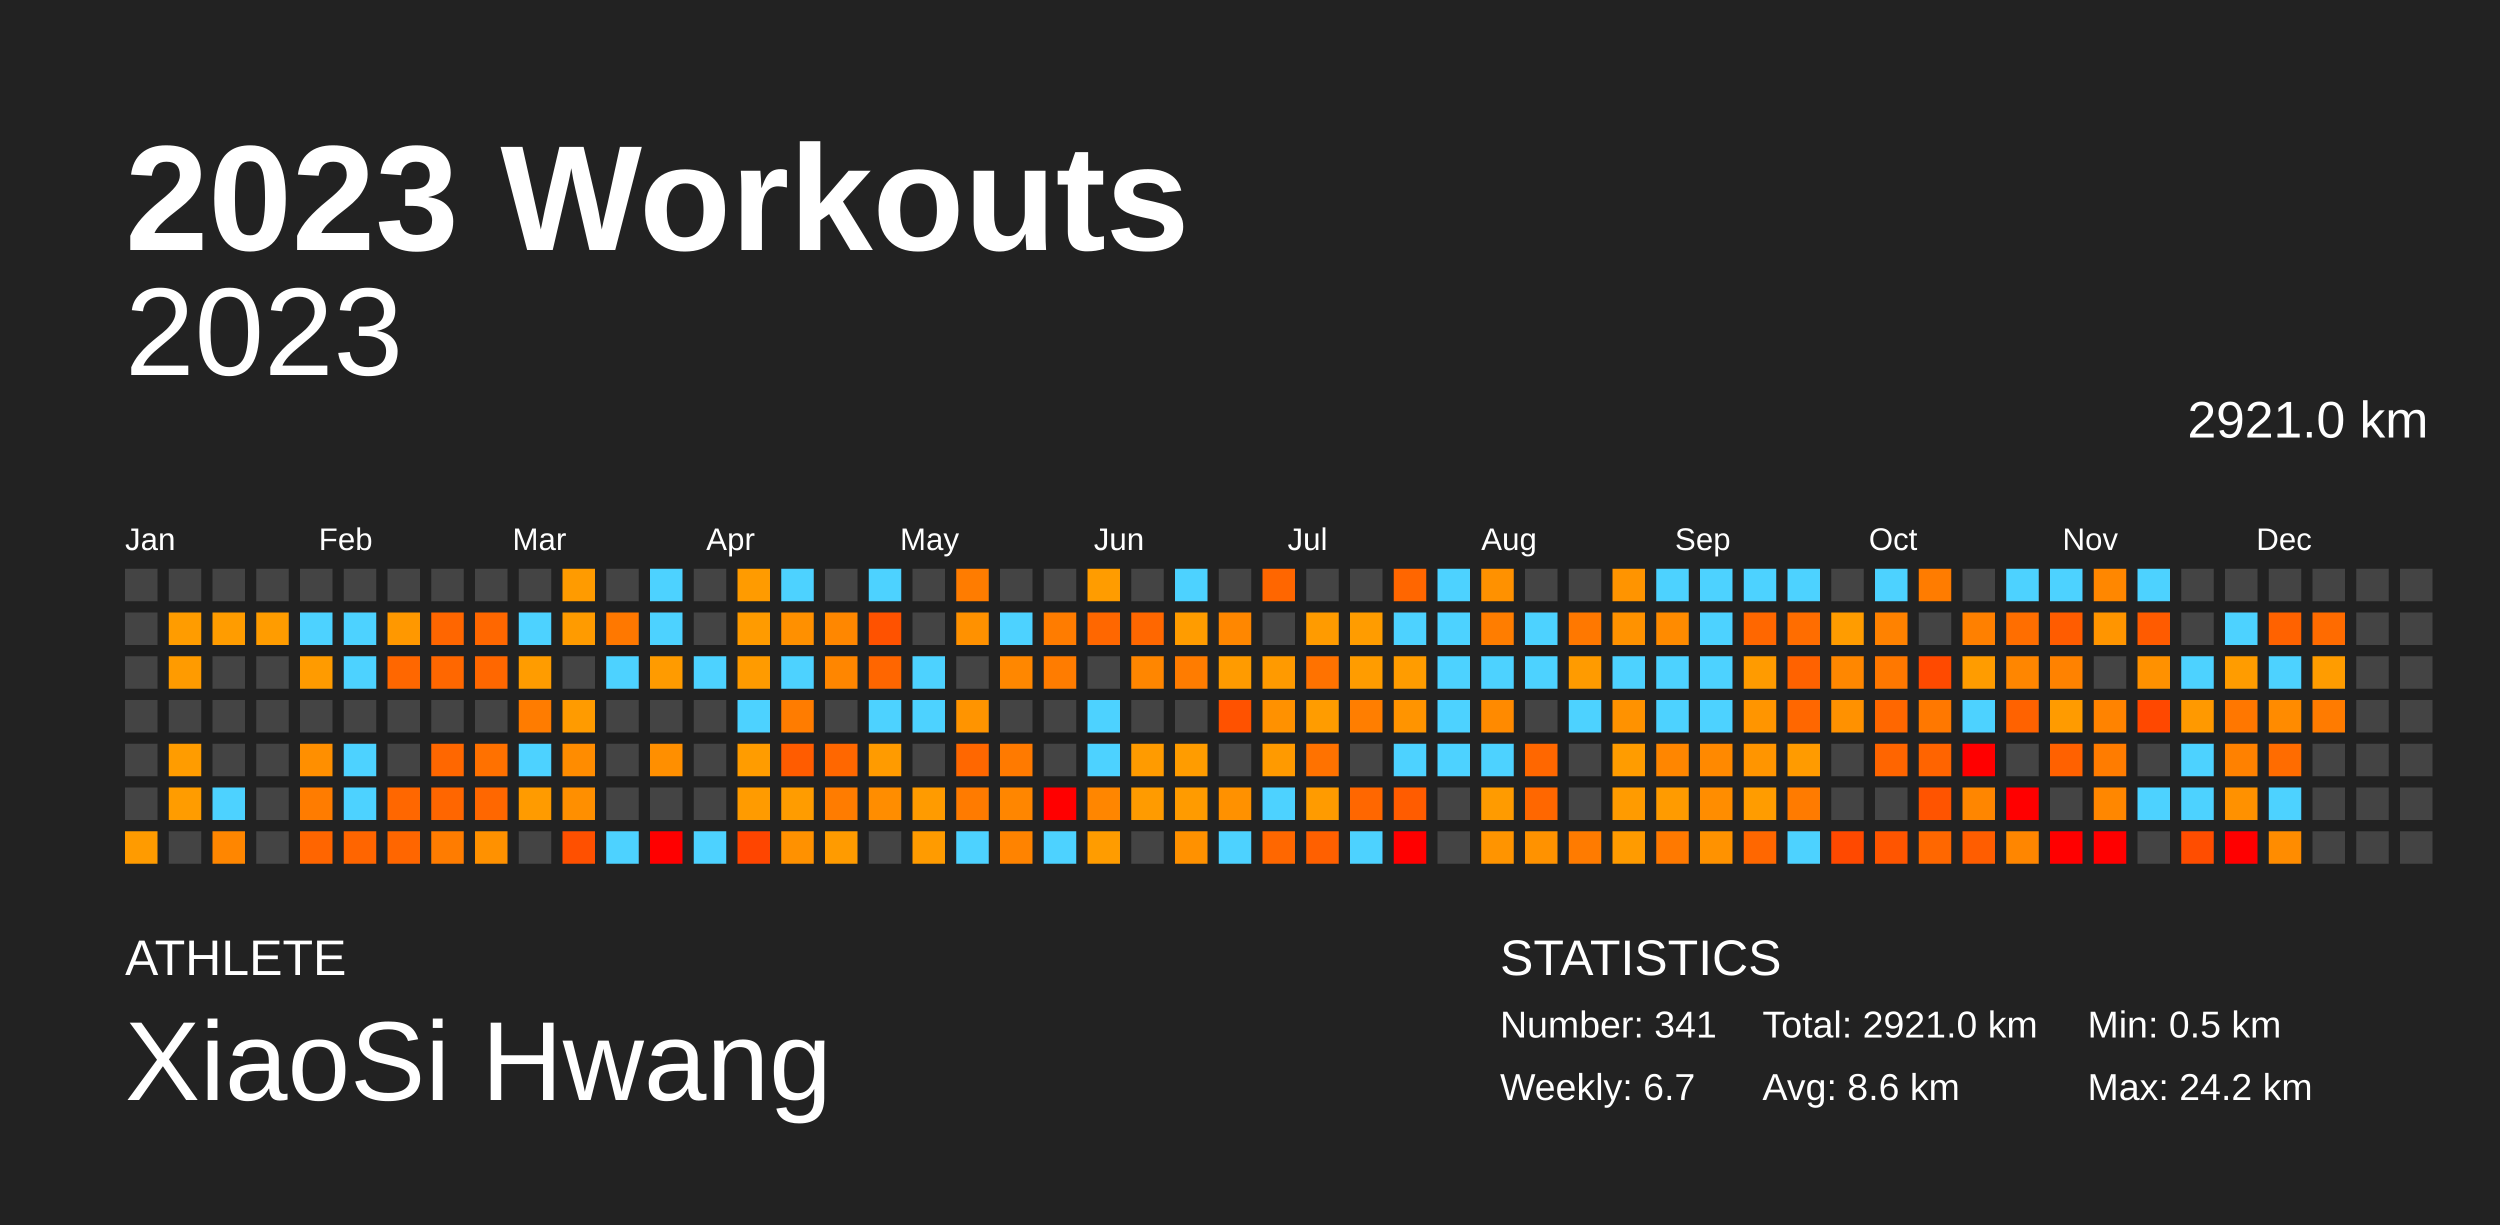
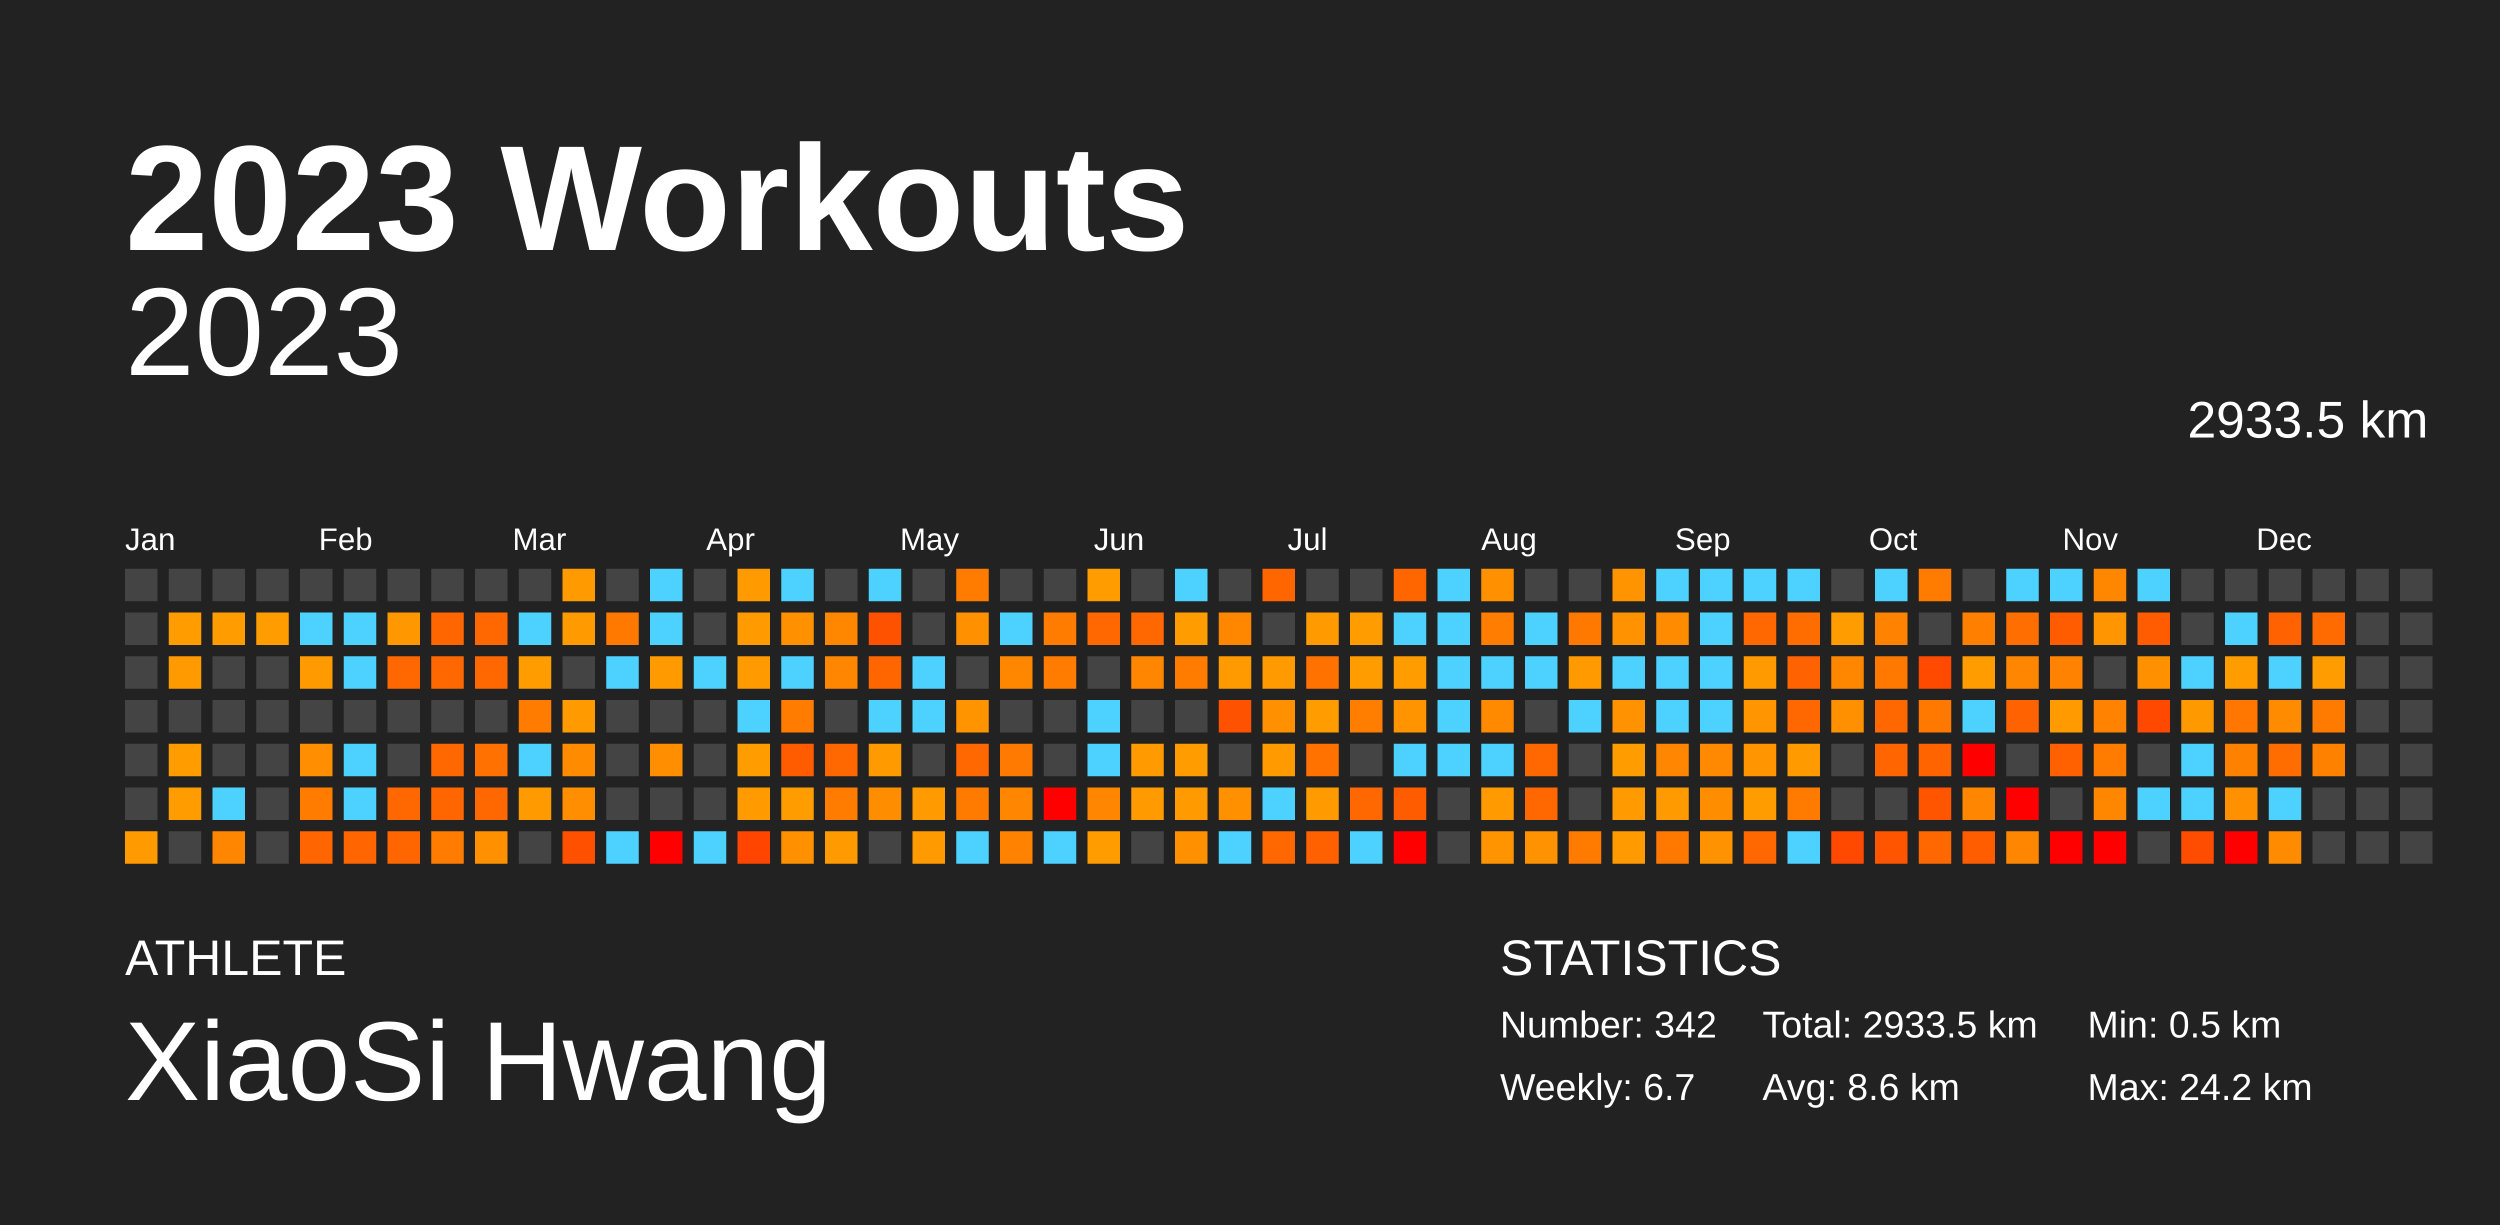
<svg xmlns="http://www.w3.org/2000/svg" baseProfile="full" height="98mm" version="1.1" viewBox="0,0,200,98" width="200mm">
  <defs />
  <rect fill="#222222" height="98" width="200" x="0" y="0" />
  <text fill="#FFFFFF" style="font-size:12px; font-family:Arial; font-weight:bold;" x="10" y="20">2023 Workouts</text>
  <text fill="#FFFFFF" style="font-size:4px; font-family:Arial" x="10" y="78">ATHLETE</text>
  <text fill="#FFFFFF" style="font-size:9px; font-family:Arial" x="10" y="88">XiaoSi Hwang</text>
  <text fill="#FFFFFF" style="font-size:4px; font-family:Arial" x="120" y="78">STATISTICS</text>
-   <text fill="#FFFFFF" style="font-size:3px; font-family:Arial" x="120" y="83">Number: 341</text>
+   <text fill="#FFFFFF" style="font-size:3px; font-family:Arial" x="120" y="83">Number: 342</text>
  <text fill="#FFFFFF" style="font-size:3px; font-family:Arial" x="120" y="88">Weekly: 6.7</text>
-   <text fill="#FFFFFF" style="font-size:3px; font-family:Arial" x="141" y="83">Total: 2921.0 km</text>
+   <text fill="#FFFFFF" style="font-size:3px; font-family:Arial" x="141" y="83">Total: 2933.5 km</text>
  <text fill="#FFFFFF" style="font-size:3px; font-family:Arial" x="141" y="88">Avg: 8.6 km</text>
  <text fill="#FFFFFF" style="font-size:3px; font-family:Arial" x="167" y="83">Min: 0.5 km</text>
  <text fill="#FFFFFF" style="font-size:3px; font-family:Arial" x="167" y="88">Max: 24.2 km</text>
  <text alignment-baseline="hanging" fill="#FFFFFF" style="font-size:10.0px; font-family:Arial;" x="10" y="30">2023</text>
-   <text alignment-baseline="hanging" fill="#FFFFFF" style="font-size:4.125px; font-family:Arial;" x="175" y="35">2921.0 km</text>
+   <text alignment-baseline="hanging" fill="#FFFFFF" style="font-size:4.125px; font-family:Arial;" x="175" y="35">2933.5 km</text>
  <text fill="#FFFFFF" style="font-size:2.5px; font-family:Arial" x="10.0" y="44">Jan</text>
  <text fill="#FFFFFF" style="font-size:2.5px; font-family:Arial" x="25.5" y="44">Feb</text>
  <text fill="#FFFFFF" style="font-size:2.5px; font-family:Arial" x="41.0" y="44">Mar</text>
  <text fill="#FFFFFF" style="font-size:2.5px; font-family:Arial" x="56.5" y="44">Apr</text>
  <text fill="#FFFFFF" style="font-size:2.5px; font-family:Arial" x="72.0" y="44">May</text>
  <text fill="#FFFFFF" style="font-size:2.5px; font-family:Arial" x="87.5" y="44">Jun</text>
  <text fill="#FFFFFF" style="font-size:2.5px; font-family:Arial" x="103.0" y="44">Jul</text>
  <text fill="#FFFFFF" style="font-size:2.5px; font-family:Arial" x="118.5" y="44">Aug</text>
  <text fill="#FFFFFF" style="font-size:2.5px; font-family:Arial" x="134.0" y="44">Sep</text>
  <text fill="#FFFFFF" style="font-size:2.5px; font-family:Arial" x="149.5" y="44">Oct</text>
  <text fill="#FFFFFF" style="font-size:2.5px; font-family:Arial" x="165.0" y="44">Nov</text>
  <text fill="#FFFFFF" style="font-size:2.5px; font-family:Arial" x="180.5" y="44">Dec</text>
  <rect fill="#444444" height="2.6" width="2.6" x="10.0" y="45.5" />
  <rect fill="#444444" height="2.6" width="2.6" x="10.0" y="49.0" />
  <rect fill="#444444" height="2.6" width="2.6" x="10.0" y="52.5" />
  <rect fill="#444444" height="2.6" width="2.6" x="10.0" y="56.0" />
  <rect fill="#444444" height="2.6" width="2.6" x="10.0" y="59.5" />
  <rect fill="#444444" height="2.6" width="2.6" x="10.0" y="63.0" />
  <rect fill="#ff9b00" height="2.6" width="2.6" x="10.0" y="66.5" />
  <rect fill="#444444" height="2.6" width="2.6" x="13.5" y="45.5" />
  <rect fill="#ff9c00" height="2.6" width="2.6" x="13.5" y="49.0" />
  <rect fill="#ff9b00" height="2.6" width="2.6" x="13.5" y="52.5" />
  <rect fill="#444444" height="2.6" width="2.6" x="13.5" y="56.0" />
  <rect fill="#ff9c00" height="2.6" width="2.6" x="13.5" y="59.5" />
  <rect fill="#ff9c00" height="2.6" width="2.6" x="13.5" y="63.0" />
  <rect fill="#444444" height="2.6" width="2.6" x="13.5" y="66.5" />
  <rect fill="#444444" height="2.6" width="2.6" x="17.0" y="45.5" />
  <rect fill="#ff9c00" height="2.6" width="2.6" x="17.0" y="49.0" />
  <rect fill="#444444" height="2.6" width="2.6" x="17.0" y="52.5" />
  <rect fill="#444444" height="2.6" width="2.6" x="17.0" y="56.0" />
  <rect fill="#444444" height="2.6" width="2.6" x="17.0" y="59.5" />
  <rect fill="#4dd2ff" height="2.6" width="2.6" x="17.0" y="63.0" />
  <rect fill="#ff8600" height="2.6" width="2.6" x="17.0" y="66.5" />
  <rect fill="#444444" height="2.6" width="2.6" x="20.5" y="45.5" />
  <rect fill="#ff9c00" height="2.6" width="2.6" x="20.5" y="49.0" />
  <rect fill="#444444" height="2.6" width="2.6" x="20.5" y="52.5" />
  <rect fill="#444444" height="2.6" width="2.6" x="20.5" y="56.0" />
  <rect fill="#444444" height="2.6" width="2.6" x="20.5" y="59.5" />
  <rect fill="#444444" height="2.6" width="2.6" x="20.5" y="63.0" />
  <rect fill="#444444" height="2.6" width="2.6" x="20.5" y="66.5" />
  <rect fill="#444444" height="2.6" width="2.6" x="24.0" y="45.5" />
  <rect fill="#4dd2ff" height="2.6" width="2.6" x="24.0" y="49.0" />
  <rect fill="#ff9b00" height="2.6" width="2.6" x="24.0" y="52.5" />
  <rect fill="#444444" height="2.6" width="2.6" x="24.0" y="56.0" />
  <rect fill="#ff8f00" height="2.6" width="2.6" x="24.0" y="59.5" />
  <rect fill="#ff7c00" height="2.6" width="2.6" x="24.0" y="63.0" />
  <rect fill="#ff6500" height="2.6" width="2.6" x="24.0" y="66.5" />
  <rect fill="#444444" height="2.6" width="2.6" x="27.5" y="45.5" />
  <rect fill="#4dd2ff" height="2.6" width="2.6" x="27.5" y="49.0" />
  <rect fill="#4dd2ff" height="2.6" width="2.6" x="27.5" y="52.5" />
  <rect fill="#444444" height="2.6" width="2.6" x="27.5" y="56.0" />
  <rect fill="#4dd2ff" height="2.6" width="2.6" x="27.5" y="59.5" />
  <rect fill="#4dd2ff" height="2.6" width="2.6" x="27.5" y="63.0" />
  <rect fill="#ff6500" height="2.6" width="2.6" x="27.5" y="66.5" />
  <rect fill="#444444" height="2.6" width="2.6" x="31.0" y="45.5" />
  <rect fill="#ff9800" height="2.6" width="2.6" x="31.0" y="49.0" />
  <rect fill="#ff6700" height="2.6" width="2.6" x="31.0" y="52.5" />
  <rect fill="#444444" height="2.6" width="2.6" x="31.0" y="56.0" />
  <rect fill="#444444" height="2.6" width="2.6" x="31.0" y="59.5" />
  <rect fill="#ff6700" height="2.6" width="2.6" x="31.0" y="63.0" />
  <rect fill="#ff6600" height="2.6" width="2.6" x="31.0" y="66.5" />
  <rect fill="#444444" height="2.6" width="2.6" x="34.5" y="45.5" />
  <rect fill="#ff6600" height="2.6" width="2.6" x="34.5" y="49.0" />
  <rect fill="#ff6700" height="2.6" width="2.6" x="34.5" y="52.5" />
  <rect fill="#444444" height="2.6" width="2.6" x="34.5" y="56.0" />
  <rect fill="#ff6700" height="2.6" width="2.6" x="34.5" y="59.5" />
  <rect fill="#ff6600" height="2.6" width="2.6" x="34.5" y="63.0" />
  <rect fill="#ff7c00" height="2.6" width="2.6" x="34.5" y="66.5" />
  <rect fill="#444444" height="2.6" width="2.6" x="38.0" y="45.5" />
  <rect fill="#ff6700" height="2.6" width="2.6" x="38.0" y="49.0" />
  <rect fill="#ff6700" height="2.6" width="2.6" x="38.0" y="52.5" />
  <rect fill="#444444" height="2.6" width="2.6" x="38.0" y="56.0" />
  <rect fill="#ff7100" height="2.6" width="2.6" x="38.0" y="59.5" />
  <rect fill="#ff6700" height="2.6" width="2.6" x="38.0" y="63.0" />
  <rect fill="#ff9100" height="2.6" width="2.6" x="38.0" y="66.5" />
  <rect fill="#444444" height="2.6" width="2.6" x="41.5" y="45.5" />
  <rect fill="#4dd2ff" height="2.6" width="2.6" x="41.5" y="49.0" />
  <rect fill="#ff9c00" height="2.6" width="2.6" x="41.5" y="52.5" />
  <rect fill="#ff7c00" height="2.6" width="2.6" x="41.5" y="56.0" />
  <rect fill="#4dd2ff" height="2.6" width="2.6" x="41.5" y="59.5" />
  <rect fill="#ff9b00" height="2.6" width="2.6" x="41.5" y="63.0" />
  <rect fill="#444444" height="2.6" width="2.6" x="41.5" y="66.5" />
  <rect fill="#ff9b00" height="2.6" width="2.6" x="45.0" y="45.5" />
  <rect fill="#ff9b00" height="2.6" width="2.6" x="45.0" y="49.0" />
  <rect fill="#444444" height="2.6" width="2.6" x="45.0" y="52.5" />
  <rect fill="#ff9b00" height="2.6" width="2.6" x="45.0" y="56.0" />
  <rect fill="#ff8c00" height="2.6" width="2.6" x="45.0" y="59.5" />
  <rect fill="#ff8f00" height="2.6" width="2.6" x="45.0" y="63.0" />
  <rect fill="#ff5000" height="2.6" width="2.6" x="45.0" y="66.5" />
  <rect fill="#444444" height="2.6" width="2.6" x="48.5" y="45.5" />
  <rect fill="#ff7800" height="2.6" width="2.6" x="48.5" y="49.0" />
  <rect fill="#4dd2ff" height="2.6" width="2.6" x="48.5" y="52.5" />
  <rect fill="#444444" height="2.6" width="2.6" x="48.5" y="56.0" />
  <rect fill="#444444" height="2.6" width="2.6" x="48.5" y="59.5" />
  <rect fill="#444444" height="2.6" width="2.6" x="48.5" y="63.0" />
  <rect fill="#4dd2ff" height="2.6" width="2.6" x="48.5" y="66.5" />
  <rect fill="#4dd2ff" height="2.6" width="2.6" x="52.0" y="45.5" />
  <rect fill="#4dd2ff" height="2.6" width="2.6" x="52.0" y="49.0" />
  <rect fill="#ff9b00" height="2.6" width="2.6" x="52.0" y="52.5" />
  <rect fill="#444444" height="2.6" width="2.6" x="52.0" y="56.0" />
  <rect fill="#ff8f00" height="2.6" width="2.6" x="52.0" y="59.5" />
  <rect fill="#444444" height="2.6" width="2.6" x="52.0" y="63.0" />
  <rect fill="red" height="2.6" width="2.6" x="52.0" y="66.5" />
  <rect fill="#444444" height="2.6" width="2.6" x="55.5" y="45.5" />
  <rect fill="#444444" height="2.6" width="2.6" x="55.5" y="49.0" />
  <rect fill="#4dd2ff" height="2.6" width="2.6" x="55.5" y="52.5" />
  <rect fill="#444444" height="2.6" width="2.6" x="55.5" y="56.0" />
  <rect fill="#444444" height="2.6" width="2.6" x="55.5" y="59.5" />
  <rect fill="#444444" height="2.6" width="2.6" x="55.5" y="63.0" />
  <rect fill="#4dd2ff" height="2.6" width="2.6" x="55.5" y="66.5" />
  <rect fill="#ff9b00" height="2.6" width="2.6" x="59.0" y="45.5" />
  <rect fill="#ff9b00" height="2.6" width="2.6" x="59.0" y="49.0" />
  <rect fill="#ff9b00" height="2.6" width="2.6" x="59.0" y="52.5" />
  <rect fill="#4dd2ff" height="2.6" width="2.6" x="59.0" y="56.0" />
  <rect fill="#ff9c00" height="2.6" width="2.6" x="59.0" y="59.5" />
  <rect fill="#ff9b00" height="2.6" width="2.6" x="59.0" y="63.0" />
  <rect fill="#ff4500" height="2.6" width="2.6" x="59.0" y="66.5" />
  <rect fill="#4dd2ff" height="2.6" width="2.6" x="62.5" y="45.5" />
  <rect fill="#ff9000" height="2.6" width="2.6" x="62.5" y="49.0" />
  <rect fill="#4dd2ff" height="2.6" width="2.6" x="62.5" y="52.5" />
  <rect fill="#ff7c00" height="2.6" width="2.6" x="62.5" y="56.0" />
  <rect fill="#ff5c00" height="2.6" width="2.6" x="62.5" y="59.5" />
  <rect fill="#ff9c00" height="2.6" width="2.6" x="62.5" y="63.0" />
  <rect fill="#ff9100" height="2.6" width="2.6" x="62.5" y="66.5" />
  <rect fill="#444444" height="2.6" width="2.6" x="66.0" y="45.5" />
  <rect fill="#ff8700" height="2.6" width="2.6" x="66.0" y="49.0" />
  <rect fill="#ff8600" height="2.6" width="2.6" x="66.0" y="52.5" />
  <rect fill="#444444" height="2.6" width="2.6" x="66.0" y="56.0" />
  <rect fill="#ff6700" height="2.6" width="2.6" x="66.0" y="59.5" />
  <rect fill="#ff7c00" height="2.6" width="2.6" x="66.0" y="63.0" />
  <rect fill="#ff9b00" height="2.6" width="2.6" x="66.0" y="66.5" />
  <rect fill="#4dd2ff" height="2.6" width="2.6" x="69.5" y="45.5" />
  <rect fill="#ff5200" height="2.6" width="2.6" x="69.5" y="49.0" />
  <rect fill="#ff6600" height="2.6" width="2.6" x="69.5" y="52.5" />
  <rect fill="#4dd2ff" height="2.6" width="2.6" x="69.5" y="56.0" />
  <rect fill="#ff9b00" height="2.6" width="2.6" x="69.5" y="59.5" />
  <rect fill="#ff8d00" height="2.6" width="2.6" x="69.5" y="63.0" />
  <rect fill="#444444" height="2.6" width="2.6" x="69.5" y="66.5" />
  <rect fill="#444444" height="2.6" width="2.6" x="73.0" y="45.5" />
  <rect fill="#444444" height="2.6" width="2.6" x="73.0" y="49.0" />
  <rect fill="#4dd2ff" height="2.6" width="2.6" x="73.0" y="52.5" />
  <rect fill="#4dd2ff" height="2.6" width="2.6" x="73.0" y="56.0" />
  <rect fill="#444444" height="2.6" width="2.6" x="73.0" y="59.5" />
  <rect fill="#ff9b00" height="2.6" width="2.6" x="73.0" y="63.0" />
  <rect fill="#ff9b00" height="2.6" width="2.6" x="73.0" y="66.5" />
  <rect fill="#ff7c00" height="2.6" width="2.6" x="76.5" y="45.5" />
  <rect fill="#ff9100" height="2.6" width="2.6" x="76.5" y="49.0" />
  <rect fill="#444444" height="2.6" width="2.6" x="76.5" y="52.5" />
  <rect fill="#ff9400" height="2.6" width="2.6" x="76.5" y="56.0" />
  <rect fill="#ff6700" height="2.6" width="2.6" x="76.5" y="59.5" />
  <rect fill="#ff7b00" height="2.6" width="2.6" x="76.5" y="63.0" />
  <rect fill="#4dd2ff" height="2.6" width="2.6" x="76.5" y="66.5" />
  <rect fill="#444444" height="2.6" width="2.6" x="80.0" y="45.5" />
  <rect fill="#4dd2ff" height="2.6" width="2.6" x="80.0" y="49.0" />
  <rect fill="#ff8700" height="2.6" width="2.6" x="80.0" y="52.5" />
  <rect fill="#444444" height="2.6" width="2.6" x="80.0" y="56.0" />
  <rect fill="#ff7a00" height="2.6" width="2.6" x="80.0" y="59.5" />
  <rect fill="#ff8600" height="2.6" width="2.6" x="80.0" y="63.0" />
  <rect fill="#ff8300" height="2.6" width="2.6" x="80.0" y="66.5" />
  <rect fill="#444444" height="2.6" width="2.6" x="83.5" y="45.5" />
  <rect fill="#ff7c00" height="2.6" width="2.6" x="83.5" y="49.0" />
  <rect fill="#ff7c00" height="2.6" width="2.6" x="83.5" y="52.5" />
  <rect fill="#444444" height="2.6" width="2.6" x="83.5" y="56.0" />
  <rect fill="#444444" height="2.6" width="2.6" x="83.5" y="59.5" />
  <rect fill="red" height="2.6" width="2.6" x="83.5" y="63.0" />
  <rect fill="#4dd2ff" height="2.6" width="2.6" x="83.5" y="66.5" />
  <rect fill="#ff9c00" height="2.6" width="2.6" x="87.0" y="45.5" />
  <rect fill="#ff6700" height="2.6" width="2.6" x="87.0" y="49.0" />
  <rect fill="#444444" height="2.6" width="2.6" x="87.0" y="52.5" />
  <rect fill="#4dd2ff" height="2.6" width="2.6" x="87.0" y="56.0" />
  <rect fill="#4dd2ff" height="2.6" width="2.6" x="87.0" y="59.5" />
  <rect fill="#ff8600" height="2.6" width="2.6" x="87.0" y="63.0" />
  <rect fill="#ff9c00" height="2.6" width="2.6" x="87.0" y="66.5" />
  <rect fill="#444444" height="2.6" width="2.6" x="90.5" y="45.5" />
  <rect fill="#ff6700" height="2.6" width="2.6" x="90.5" y="49.0" />
  <rect fill="#ff8600" height="2.6" width="2.6" x="90.5" y="52.5" />
  <rect fill="#444444" height="2.6" width="2.6" x="90.5" y="56.0" />
  <rect fill="#ff9b00" height="2.6" width="2.6" x="90.5" y="59.5" />
  <rect fill="#ff9b00" height="2.6" width="2.6" x="90.5" y="63.0" />
  <rect fill="#444444" height="2.6" width="2.6" x="90.5" y="66.5" />
  <rect fill="#4dd2ff" height="2.6" width="2.6" x="94.0" y="45.5" />
  <rect fill="#ff9c00" height="2.6" width="2.6" x="94.0" y="49.0" />
  <rect fill="#ff7c00" height="2.6" width="2.6" x="94.0" y="52.5" />
  <rect fill="#444444" height="2.6" width="2.6" x="94.0" y="56.0" />
  <rect fill="#ff9c00" height="2.6" width="2.6" x="94.0" y="59.5" />
  <rect fill="#ff9b00" height="2.6" width="2.6" x="94.0" y="63.0" />
  <rect fill="#ff9100" height="2.6" width="2.6" x="94.0" y="66.5" />
  <rect fill="#444444" height="2.6" width="2.6" x="97.5" y="45.5" />
  <rect fill="#ff8700" height="2.6" width="2.6" x="97.5" y="49.0" />
  <rect fill="#ff9b00" height="2.6" width="2.6" x="97.5" y="52.5" />
  <rect fill="#ff5200" height="2.6" width="2.6" x="97.5" y="56.0" />
  <rect fill="#444444" height="2.6" width="2.6" x="97.5" y="59.5" />
  <rect fill="#ff9100" height="2.6" width="2.6" x="97.5" y="63.0" />
  <rect fill="#4dd2ff" height="2.6" width="2.6" x="97.5" y="66.5" />
  <rect fill="#ff6600" height="2.6" width="2.6" x="101.0" y="45.5" />
  <rect fill="#444444" height="2.6" width="2.6" x="101.0" y="49.0" />
  <rect fill="#ff9a00" height="2.6" width="2.6" x="101.0" y="52.5" />
  <rect fill="#ff9100" height="2.6" width="2.6" x="101.0" y="56.0" />
  <rect fill="#ff9a00" height="2.6" width="2.6" x="101.0" y="59.5" />
  <rect fill="#4dd2ff" height="2.6" width="2.6" x="101.0" y="63.0" />
  <rect fill="#ff6700" height="2.6" width="2.6" x="101.0" y="66.5" />
  <rect fill="#444444" height="2.6" width="2.6" x="104.5" y="45.5" />
  <rect fill="#ff9b00" height="2.6" width="2.6" x="104.5" y="49.0" />
  <rect fill="#ff7200" height="2.6" width="2.6" x="104.5" y="52.5" />
  <rect fill="#ff9c00" height="2.6" width="2.6" x="104.5" y="56.0" />
  <rect fill="#ff7200" height="2.6" width="2.6" x="104.5" y="59.5" />
  <rect fill="#ff9b00" height="2.6" width="2.6" x="104.5" y="63.0" />
  <rect fill="#ff6000" height="2.6" width="2.6" x="104.5" y="66.5" />
  <rect fill="#444444" height="2.6" width="2.6" x="108.0" y="45.5" />
  <rect fill="#ff9c00" height="2.6" width="2.6" x="108.0" y="49.0" />
  <rect fill="#ff9c00" height="2.6" width="2.6" x="108.0" y="52.5" />
  <rect fill="#ff7e00" height="2.6" width="2.6" x="108.0" y="56.0" />
  <rect fill="#444444" height="2.6" width="2.6" x="108.0" y="59.5" />
  <rect fill="#ff6700" height="2.6" width="2.6" x="108.0" y="63.0" />
  <rect fill="#4dd2ff" height="2.6" width="2.6" x="108.0" y="66.5" />
  <rect fill="#ff6600" height="2.6" width="2.6" x="111.5" y="45.5" />
  <rect fill="#4dd2ff" height="2.6" width="2.6" x="111.5" y="49.0" />
  <rect fill="#ff9c00" height="2.6" width="2.6" x="111.5" y="52.5" />
  <rect fill="#ff9400" height="2.6" width="2.6" x="111.5" y="56.0" />
  <rect fill="#4dd2ff" height="2.6" width="2.6" x="111.5" y="59.5" />
  <rect fill="#ff5c00" height="2.6" width="2.6" x="111.5" y="63.0" />
  <rect fill="red" height="2.6" width="2.6" x="111.5" y="66.5" />
  <rect fill="#4dd2ff" height="2.6" width="2.6" x="115.0" y="45.5" />
  <rect fill="#4dd2ff" height="2.6" width="2.6" x="115.0" y="49.0" />
  <rect fill="#4dd2ff" height="2.6" width="2.6" x="115.0" y="52.5" />
  <rect fill="#4dd2ff" height="2.6" width="2.6" x="115.0" y="56.0" />
  <rect fill="#4dd2ff" height="2.6" width="2.6" x="115.0" y="59.5" />
  <rect fill="#444444" height="2.6" width="2.6" x="115.0" y="63.0" />
  <rect fill="#444444" height="2.6" width="2.6" x="115.0" y="66.5" />
  <rect fill="#ff9100" height="2.6" width="2.6" x="118.5" y="45.5" />
  <rect fill="#ff7d00" height="2.6" width="2.6" x="118.5" y="49.0" />
  <rect fill="#4dd2ff" height="2.6" width="2.6" x="118.5" y="52.5" />
  <rect fill="#ff8a00" height="2.6" width="2.6" x="118.5" y="56.0" />
  <rect fill="#4dd2ff" height="2.6" width="2.6" x="118.5" y="59.5" />
  <rect fill="#ff9b00" height="2.6" width="2.6" x="118.5" y="63.0" />
  <rect fill="#ff9400" height="2.6" width="2.6" x="118.5" y="66.5" />
  <rect fill="#444444" height="2.6" width="2.6" x="122.0" y="45.5" />
  <rect fill="#4dd2ff" height="2.6" width="2.6" x="122.0" y="49.0" />
  <rect fill="#4dd2ff" height="2.6" width="2.6" x="122.0" y="52.5" />
  <rect fill="#444444" height="2.6" width="2.6" x="122.0" y="56.0" />
  <rect fill="#ff6700" height="2.6" width="2.6" x="122.0" y="59.5" />
  <rect fill="#ff6700" height="2.6" width="2.6" x="122.0" y="63.0" />
  <rect fill="#ff9200" height="2.6" width="2.6" x="122.0" y="66.5" />
  <rect fill="#444444" height="2.6" width="2.6" x="125.5" y="45.5" />
  <rect fill="#ff7800" height="2.6" width="2.6" x="125.5" y="49.0" />
  <rect fill="#ff9b00" height="2.6" width="2.6" x="125.5" y="52.5" />
  <rect fill="#4dd2ff" height="2.6" width="2.6" x="125.5" y="56.0" />
  <rect fill="#444444" height="2.6" width="2.6" x="125.5" y="59.5" />
  <rect fill="#444444" height="2.6" width="2.6" x="125.5" y="63.0" />
  <rect fill="#ff7b00" height="2.6" width="2.6" x="125.5" y="66.5" />
  <rect fill="#ff9400" height="2.6" width="2.6" x="129.0" y="45.5" />
  <rect fill="#ff9200" height="2.6" width="2.6" x="129.0" y="49.0" />
  <rect fill="#4dd2ff" height="2.6" width="2.6" x="129.0" y="52.5" />
  <rect fill="#ff9200" height="2.6" width="2.6" x="129.0" y="56.0" />
  <rect fill="#ff9c00" height="2.6" width="2.6" x="129.0" y="59.5" />
  <rect fill="#ff9b00" height="2.6" width="2.6" x="129.0" y="63.0" />
  <rect fill="#ff9b00" height="2.6" width="2.6" x="129.0" y="66.5" />
  <rect fill="#4dd2ff" height="2.6" width="2.6" x="132.5" y="45.5" />
  <rect fill="#ff8b00" height="2.6" width="2.6" x="132.5" y="49.0" />
  <rect fill="#4dd2ff" height="2.6" width="2.6" x="132.5" y="52.5" />
  <rect fill="#4dd2ff" height="2.6" width="2.6" x="132.5" y="56.0" />
  <rect fill="#ff8600" height="2.6" width="2.6" x="132.5" y="59.5" />
  <rect fill="#ff9b00" height="2.6" width="2.6" x="132.5" y="63.0" />
  <rect fill="#ff7900" height="2.6" width="2.6" x="132.5" y="66.5" />
  <rect fill="#4dd2ff" height="2.6" width="2.6" x="136.0" y="45.5" />
  <rect fill="#4dd2ff" height="2.6" width="2.6" x="136.0" y="49.0" />
  <rect fill="#4dd2ff" height="2.6" width="2.6" x="136.0" y="52.5" />
  <rect fill="#4dd2ff" height="2.6" width="2.6" x="136.0" y="56.0" />
  <rect fill="#ff8900" height="2.6" width="2.6" x="136.0" y="59.5" />
  <rect fill="#ff8d00" height="2.6" width="2.6" x="136.0" y="63.0" />
  <rect fill="#ff9200" height="2.6" width="2.6" x="136.0" y="66.5" />
  <rect fill="#4dd2ff" height="2.6" width="2.6" x="139.5" y="45.5" />
  <rect fill="#ff6700" height="2.6" width="2.6" x="139.5" y="49.0" />
  <rect fill="#ff9b00" height="2.6" width="2.6" x="139.5" y="52.5" />
  <rect fill="#ff9500" height="2.6" width="2.6" x="139.5" y="56.0" />
  <rect fill="#ff9500" height="2.6" width="2.6" x="139.5" y="59.5" />
  <rect fill="#ff9c00" height="2.6" width="2.6" x="139.5" y="63.0" />
  <rect fill="#ff6700" height="2.6" width="2.6" x="139.5" y="66.5" />
  <rect fill="#4dd2ff" height="2.6" width="2.6" x="143.0" y="45.5" />
  <rect fill="#ff6d00" height="2.6" width="2.6" x="143.0" y="49.0" />
  <rect fill="#ff6200" height="2.6" width="2.6" x="143.0" y="52.5" />
  <rect fill="#ff6700" height="2.6" width="2.6" x="143.0" y="56.0" />
  <rect fill="#ff9b00" height="2.6" width="2.6" x="143.0" y="59.5" />
  <rect fill="#ff7b00" height="2.6" width="2.6" x="143.0" y="63.0" />
  <rect fill="#4dd2ff" height="2.6" width="2.6" x="143.0" y="66.5" />
  <rect fill="#444444" height="2.6" width="2.6" x="146.5" y="45.5" />
  <rect fill="#ff9c00" height="2.6" width="2.6" x="146.5" y="49.0" />
  <rect fill="#ff8700" height="2.6" width="2.6" x="146.5" y="52.5" />
  <rect fill="#ff9100" height="2.6" width="2.6" x="146.5" y="56.0" />
  <rect fill="#444444" height="2.6" width="2.6" x="146.5" y="59.5" />
  <rect fill="#444444" height="2.6" width="2.6" x="146.5" y="63.0" />
  <rect fill="#ff4900" height="2.6" width="2.6" x="146.5" y="66.5" />
  <rect fill="#4dd2ff" height="2.6" width="2.6" x="150.0" y="45.5" />
  <rect fill="#ff8200" height="2.6" width="2.6" x="150.0" y="49.0" />
  <rect fill="#ff7800" height="2.6" width="2.6" x="150.0" y="52.5" />
  <rect fill="#ff6700" height="2.6" width="2.6" x="150.0" y="56.0" />
  <rect fill="#ff6500" height="2.6" width="2.6" x="150.0" y="59.5" />
  <rect fill="#444444" height="2.6" width="2.6" x="150.0" y="63.0" />
  <rect fill="#ff5500" height="2.6" width="2.6" x="150.0" y="66.5" />
  <rect fill="#ff7c00" height="2.6" width="2.6" x="153.5" y="45.5" />
  <rect fill="#444444" height="2.6" width="2.6" x="153.5" y="49.0" />
  <rect fill="#ff4a00" height="2.6" width="2.6" x="153.5" y="52.5" />
  <rect fill="#ff7800" height="2.6" width="2.6" x="153.5" y="56.0" />
  <rect fill="#ff6400" height="2.6" width="2.6" x="153.5" y="59.5" />
  <rect fill="#ff5400" height="2.6" width="2.6" x="153.5" y="63.0" />
  <rect fill="#ff6700" height="2.6" width="2.6" x="153.5" y="66.5" />
  <rect fill="#444444" height="2.6" width="2.6" x="157.0" y="45.5" />
  <rect fill="#ff8000" height="2.6" width="2.6" x="157.0" y="49.0" />
  <rect fill="#ff9c00" height="2.6" width="2.6" x="157.0" y="52.5" />
  <rect fill="#4dd2ff" height="2.6" width="2.6" x="157.0" y="56.0" />
  <rect fill="red" height="2.6" width="2.6" x="157.0" y="59.5" />
  <rect fill="#ff8600" height="2.6" width="2.6" x="157.0" y="63.0" />
  <rect fill="#ff5d00" height="2.6" width="2.6" x="157.0" y="66.5" />
  <rect fill="#4dd2ff" height="2.6" width="2.6" x="160.5" y="45.5" />
  <rect fill="#ff6e00" height="2.6" width="2.6" x="160.5" y="49.0" />
  <rect fill="#ff8600" height="2.6" width="2.6" x="160.5" y="52.5" />
  <rect fill="#ff6200" height="2.6" width="2.6" x="160.5" y="56.0" />
  <rect fill="#444444" height="2.6" width="2.6" x="160.5" y="59.5" />
  <rect fill="red" height="2.6" width="2.6" x="160.5" y="63.0" />
  <rect fill="#ff8600" height="2.6" width="2.6" x="160.5" y="66.5" />
  <rect fill="#4dd2ff" height="2.6" width="2.6" x="164.0" y="45.5" />
  <rect fill="#ff5c00" height="2.6" width="2.6" x="164.0" y="49.0" />
  <rect fill="#ff8200" height="2.6" width="2.6" x="164.0" y="52.5" />
  <rect fill="#ff9b00" height="2.6" width="2.6" x="164.0" y="56.0" />
  <rect fill="#ff6100" height="2.6" width="2.6" x="164.0" y="59.5" />
  <rect fill="#444444" height="2.6" width="2.6" x="164.0" y="63.0" />
  <rect fill="red" height="2.6" width="2.6" x="164.0" y="66.5" />
  <rect fill="#ff8700" height="2.6" width="2.6" x="167.5" y="45.5" />
  <rect fill="#ff9500" height="2.6" width="2.6" x="167.5" y="49.0" />
  <rect fill="#444444" height="2.6" width="2.6" x="167.5" y="52.5" />
  <rect fill="#ff8300" height="2.6" width="2.6" x="167.5" y="56.0" />
  <rect fill="#ff7c00" height="2.6" width="2.6" x="167.5" y="59.5" />
  <rect fill="#ff8700" height="2.6" width="2.6" x="167.5" y="63.0" />
  <rect fill="red" height="2.6" width="2.6" x="167.5" y="66.5" />
  <rect fill="#4dd2ff" height="2.6" width="2.6" x="171.0" y="45.5" />
  <rect fill="#ff5b00" height="2.6" width="2.6" x="171.0" y="49.0" />
  <rect fill="#ff9100" height="2.6" width="2.6" x="171.0" y="52.5" />
  <rect fill="#ff4800" height="2.6" width="2.6" x="171.0" y="56.0" />
  <rect fill="#444444" height="2.6" width="2.6" x="171.0" y="59.5" />
  <rect fill="#4dd2ff" height="2.6" width="2.6" x="171.0" y="63.0" />
  <rect fill="#444444" height="2.6" width="2.6" x="171.0" y="66.5" />
  <rect fill="#444444" height="2.6" width="2.6" x="174.5" y="45.5" />
  <rect fill="#444444" height="2.6" width="2.6" x="174.5" y="49.0" />
  <rect fill="#4dd2ff" height="2.6" width="2.6" x="174.5" y="52.5" />
  <rect fill="#ff9900" height="2.6" width="2.6" x="174.5" y="56.0" />
  <rect fill="#4dd2ff" height="2.6" width="2.6" x="174.5" y="59.5" />
  <rect fill="#4dd2ff" height="2.6" width="2.6" x="174.5" y="63.0" />
  <rect fill="#ff4d00" height="2.6" width="2.6" x="174.5" y="66.5" />
  <rect fill="#444444" height="2.6" width="2.6" x="178.0" y="45.5" />
  <rect fill="#4dd2ff" height="2.6" width="2.6" x="178.0" y="49.0" />
  <rect fill="#ff9c00" height="2.6" width="2.6" x="178.0" y="52.5" />
  <rect fill="#ff7700" height="2.6" width="2.6" x="178.0" y="56.0" />
  <rect fill="#ff8100" height="2.6" width="2.6" x="178.0" y="59.5" />
  <rect fill="#ff9100" height="2.6" width="2.6" x="178.0" y="63.0" />
  <rect fill="red" height="2.6" width="2.6" x="178.0" y="66.5" />
  <rect fill="#444444" height="2.6" width="2.6" x="181.5" y="45.5" />
  <rect fill="#ff6200" height="2.6" width="2.6" x="181.5" y="49.0" />
  <rect fill="#4dd2ff" height="2.6" width="2.6" x="181.5" y="52.5" />
  <rect fill="#ff8b00" height="2.6" width="2.6" x="181.5" y="56.0" />
  <rect fill="#ff6c00" height="2.6" width="2.6" x="181.5" y="59.5" />
  <rect fill="#4dd2ff" height="2.6" width="2.6" x="181.5" y="63.0" />
  <rect fill="#ff8c00" height="2.6" width="2.6" x="181.5" y="66.5" />
  <rect fill="#444444" height="2.6" width="2.6" x="185.0" y="45.5" />
  <rect fill="#ff6b00" height="2.6" width="2.6" x="185.0" y="49.0" />
  <rect fill="#ff9c00" height="2.6" width="2.6" x="185.0" y="52.5" />
  <rect fill="#ff7b00" height="2.6" width="2.6" x="185.0" y="56.0" />
-   <rect fill="#444444" height="2.6" width="2.6" x="185.0" y="59.5" />
+   <rect fill="#ff8100" height="2.6" width="2.6" x="185.0" y="59.5" />
  <rect fill="#444444" height="2.6" width="2.6" x="185.0" y="63.0" />
  <rect fill="#444444" height="2.6" width="2.6" x="185.0" y="66.5" />
  <rect fill="#444444" height="2.6" width="2.6" x="188.5" y="45.5" />
  <rect fill="#444444" height="2.6" width="2.6" x="188.5" y="49.0" />
  <rect fill="#444444" height="2.6" width="2.6" x="188.5" y="52.5" />
  <rect fill="#444444" height="2.6" width="2.6" x="188.5" y="56.0" />
  <rect fill="#444444" height="2.6" width="2.6" x="188.5" y="59.5" />
  <rect fill="#444444" height="2.6" width="2.6" x="188.5" y="63.0" />
  <rect fill="#444444" height="2.6" width="2.6" x="188.5" y="66.5" />
  <rect fill="#444444" height="2.6" width="2.6" x="192.0" y="45.5" />
  <rect fill="#444444" height="2.6" width="2.6" x="192.0" y="49.0" />
  <rect fill="#444444" height="2.6" width="2.6" x="192.0" y="52.5" />
  <rect fill="#444444" height="2.6" width="2.6" x="192.0" y="56.0" />
  <rect fill="#444444" height="2.6" width="2.6" x="192.0" y="59.5" />
  <rect fill="#444444" height="2.6" width="2.6" x="192.0" y="63.0" />
  <rect fill="#444444" height="2.6" width="2.6" x="192.0" y="66.5" />
</svg>
